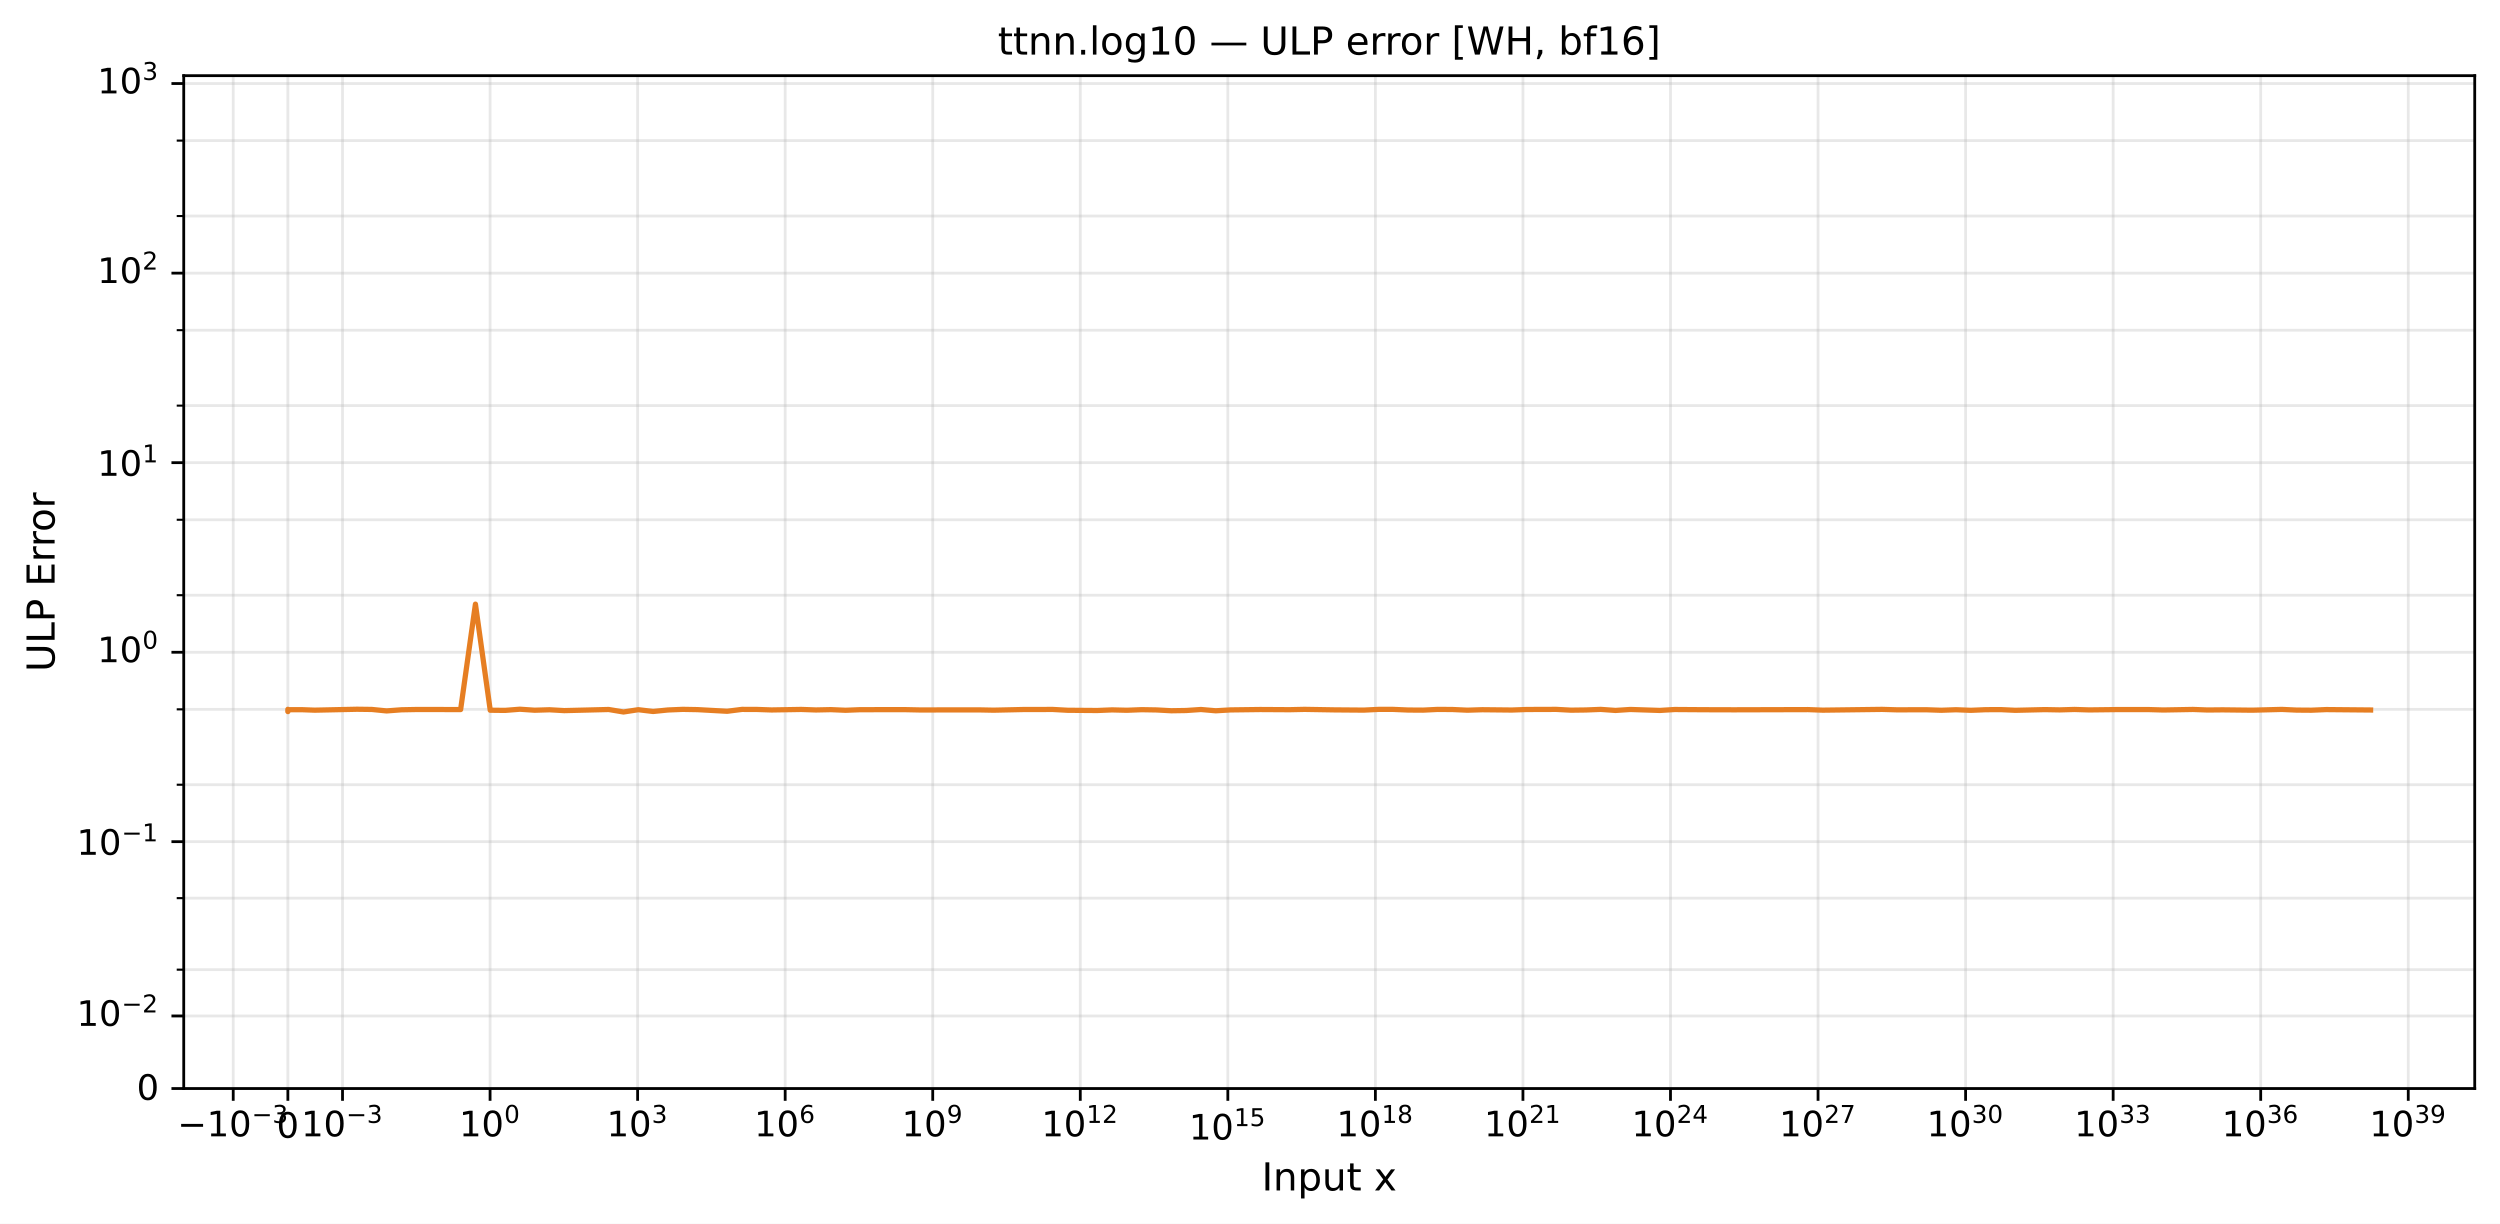
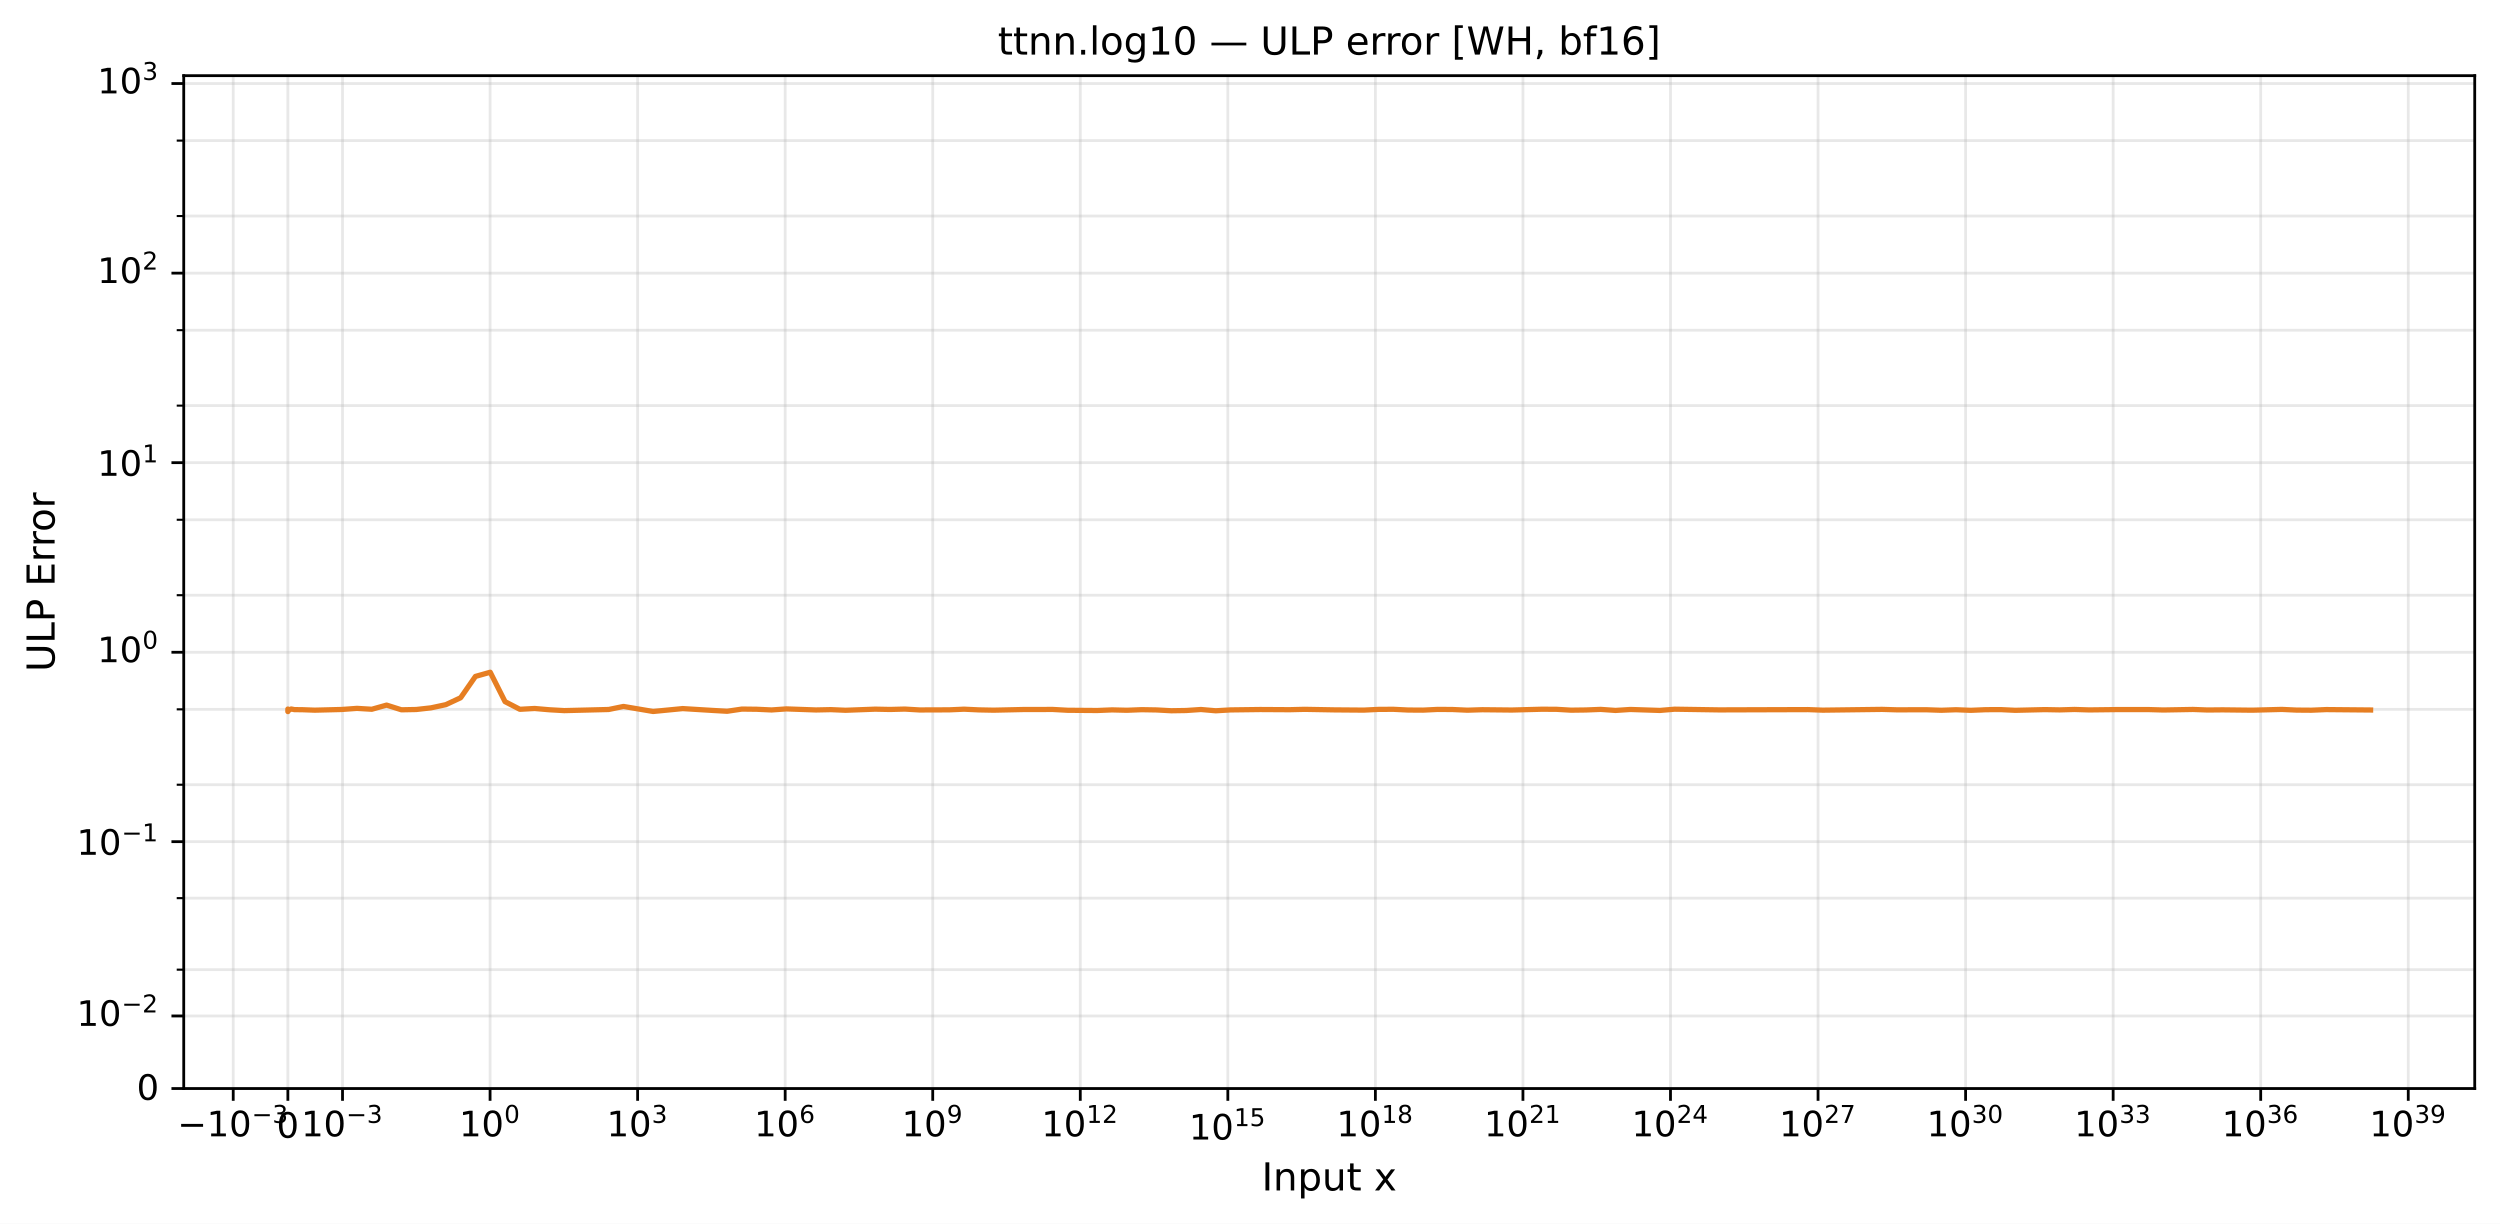
<svg xmlns="http://www.w3.org/2000/svg" xmlns:xlink="http://www.w3.org/1999/xlink" width="712.254pt" height="348.65pt" viewBox="0 0 712.254 348.65" version="1.1">
  <defs>
    <style type="text/css">*{stroke-linejoin: round; stroke-linecap: butt}</style>
  </defs>
  <g id="figure_1">
    <g id="patch_1">
      <path d="M 0 348.65  L 712.254 348.65  L 712.254 0  L 0 0  z " style="fill: #ffffff" />
    </g>
    <g id="axes_1">
      <g id="patch_2">
        <path d="M 52.346 310.126  L 705.054 310.126  L 705.054 21.558  L 52.346 21.558  z " style="fill: #ffffff" />
      </g>
      <g id="matplotlib.axis_1">
        <g id="xtick_1">
          <g id="line2d_1">
-             <path d="M 66.445 310.126  L 66.445 21.558  " clip-path="url(#pf3d134132a)" style="fill: none; stroke: #b0b0b0; stroke-opacity: 0.3; stroke-width: 0.8; stroke-linecap: square" />
+             <path d="M 66.445 310.126  L 66.445 21.558  " clip-path="url(#pf6c711201d)" style="fill: none; stroke: #b0b0b0; stroke-opacity: 0.3; stroke-width: 0.8; stroke-linecap: square" />
          </g>
          <g id="line2d_2">
            <defs>
-               <path id="m607464925c" d="M 0 0  L 0 3.5  " style="stroke: #000000; stroke-width: 0.8" />
+               <path id="m7111e97a37" d="M 0 0  L 0 3.5  " style="stroke: #000000; stroke-width: 0.8" />
            </defs>
            <g>
-               <use xlink:href="#m607464925c" x="66.445" y="310.126" style="stroke: #000000; stroke-width: 0.8" />
+               <use xlink:href="#m7111e97a37" x="66.445" y="310.126" style="stroke: #000000; stroke-width: 0.8" />
            </g>
          </g>
          <g id="text_1">
            <g transform="translate(50.54484 324.7247)">
              <text>
                <tspan x="0" y="-0.977" style="font-size: 10px; font-family: 'DejaVu Sans'">−</tspan>
                <tspan x="8.379" y="-0.977" style="font-size: 10px; font-family: 'DejaVu Sans'">1</tspan>
                <tspan x="14.741" y="-0.977" style="font-size: 10px; font-family: 'DejaVu Sans'">0</tspan>
                <tspan x="21.199" y="-4.805" style="font-size: 7px; font-family: 'DejaVu Sans'">−</tspan>
                <tspan x="27.064" y="-4.805" style="font-size: 7px; font-family: 'DejaVu Sans'">3</tspan>
              </text>
            </g>
          </g>
        </g>
        <g id="xtick_2">
          <g id="line2d_3">
-             <path d="M 82.014 310.126  L 82.014 21.558  " clip-path="url(#pf3d134132a)" style="fill: none; stroke: #b0b0b0; stroke-opacity: 0.3; stroke-width: 0.8; stroke-linecap: square" />
+             <path d="M 82.014 310.126  L 82.014 21.558  " clip-path="url(#pf6c711201d)" style="fill: none; stroke: #b0b0b0; stroke-opacity: 0.3; stroke-width: 0.8; stroke-linecap: square" />
          </g>
          <g id="line2d_4">
            <g>
-               <use xlink:href="#m607464925c" x="82.014" y="310.126" style="stroke: #000000; stroke-width: 0.8" />
+               <use xlink:href="#m7111e97a37" x="82.014" y="310.126" style="stroke: #000000; stroke-width: 0.8" />
            </g>
          </g>
          <g id="text_2">
            <g transform="translate(78.81448 324.7247)">
              <text>
                <tspan x="0" y="-0.578" style="font-size: 10px; font-family: 'DejaVu Sans'">0</tspan>
              </text>
            </g>
          </g>
        </g>
        <g id="xtick_3">
          <g id="line2d_5">
-             <path d="M 97.584 310.126  L 97.584 21.558  " clip-path="url(#pf3d134132a)" style="fill: none; stroke: #b0b0b0; stroke-opacity: 0.3; stroke-width: 0.8; stroke-linecap: square" />
+             <path d="M 97.584 310.126  L 97.584 21.558  " clip-path="url(#pf6c711201d)" style="fill: none; stroke: #b0b0b0; stroke-opacity: 0.3; stroke-width: 0.8; stroke-linecap: square" />
          </g>
          <g id="line2d_6">
            <g>
-               <use xlink:href="#m607464925c" x="97.584" y="310.126" style="stroke: #000000; stroke-width: 0.8" />
+               <use xlink:href="#m7111e97a37" x="97.584" y="310.126" style="stroke: #000000; stroke-width: 0.8" />
            </g>
          </g>
          <g id="text_3">
            <g transform="translate(85.83412 324.7247)">
              <text>
                <tspan x="0" y="-0.977" style="font-size: 10px; font-family: 'DejaVu Sans'">1</tspan>
                <tspan x="6.362" y="-0.977" style="font-size: 10px; font-family: 'DejaVu Sans'">0</tspan>
                <tspan x="12.82" y="-4.805" style="font-size: 7px; font-family: 'DejaVu Sans'">−</tspan>
                <tspan x="18.686" y="-4.805" style="font-size: 7px; font-family: 'DejaVu Sans'">3</tspan>
              </text>
            </g>
          </g>
        </g>
        <g id="xtick_4">
          <g id="line2d_7">
-             <path d="M 139.622 310.126  L 139.622 21.558  " clip-path="url(#pf3d134132a)" style="fill: none; stroke: #b0b0b0; stroke-opacity: 0.3; stroke-width: 0.8; stroke-linecap: square" />
+             <path d="M 139.622 310.126  L 139.622 21.558  " clip-path="url(#pf6c711201d)" style="fill: none; stroke: #b0b0b0; stroke-opacity: 0.3; stroke-width: 0.8; stroke-linecap: square" />
          </g>
          <g id="line2d_8">
            <g>
-               <use xlink:href="#m607464925c" x="139.622" y="310.126" style="stroke: #000000; stroke-width: 0.8" />
+               <use xlink:href="#m7111e97a37" x="139.622" y="310.126" style="stroke: #000000; stroke-width: 0.8" />
            </g>
          </g>
          <g id="text_4">
            <g transform="translate(130.8221 324.7247)">
              <text>
                <tspan x="0" y="-0.977" style="font-size: 10px; font-family: 'DejaVu Sans'">1</tspan>
                <tspan x="6.362" y="-0.977" style="font-size: 10px; font-family: 'DejaVu Sans'">0</tspan>
                <tspan x="12.82" y="-4.805" style="font-size: 7px; font-family: 'DejaVu Sans'">0</tspan>
              </text>
            </g>
          </g>
        </g>
        <g id="xtick_5">
          <g id="line2d_9">
-             <path d="M 181.66 310.126  L 181.66 21.558  " clip-path="url(#pf3d134132a)" style="fill: none; stroke: #b0b0b0; stroke-opacity: 0.3; stroke-width: 0.8; stroke-linecap: square" />
+             <path d="M 181.66 310.126  L 181.66 21.558  " clip-path="url(#pf6c711201d)" style="fill: none; stroke: #b0b0b0; stroke-opacity: 0.3; stroke-width: 0.8; stroke-linecap: square" />
          </g>
          <g id="line2d_10">
            <g>
-               <use xlink:href="#m607464925c" x="181.66" y="310.126" style="stroke: #000000; stroke-width: 0.8" />
+               <use xlink:href="#m7111e97a37" x="181.66" y="310.126" style="stroke: #000000; stroke-width: 0.8" />
            </g>
          </g>
          <g id="text_5">
            <g transform="translate(172.8602 324.7247)">
              <text>
                <tspan x="0" y="-0.977" style="font-size: 10px; font-family: 'DejaVu Sans'">1</tspan>
                <tspan x="6.362" y="-0.977" style="font-size: 10px; font-family: 'DejaVu Sans'">0</tspan>
                <tspan x="12.82" y="-4.805" style="font-size: 7px; font-family: 'DejaVu Sans'">3</tspan>
              </text>
            </g>
          </g>
        </g>
        <g id="xtick_6">
          <g id="line2d_11">
-             <path d="M 223.698 310.126  L 223.698 21.558  " clip-path="url(#pf3d134132a)" style="fill: none; stroke: #b0b0b0; stroke-opacity: 0.3; stroke-width: 0.8; stroke-linecap: square" />
+             <path d="M 223.698 310.126  L 223.698 21.558  " clip-path="url(#pf6c711201d)" style="fill: none; stroke: #b0b0b0; stroke-opacity: 0.3; stroke-width: 0.8; stroke-linecap: square" />
          </g>
          <g id="line2d_12">
            <g>
-               <use xlink:href="#m607464925c" x="223.698" y="310.126" style="stroke: #000000; stroke-width: 0.8" />
+               <use xlink:href="#m7111e97a37" x="223.698" y="310.126" style="stroke: #000000; stroke-width: 0.8" />
            </g>
          </g>
          <g id="text_6">
            <g transform="translate(214.8982 324.7247)">
              <text>
                <tspan x="0" y="-0.977" style="font-size: 10px; font-family: 'DejaVu Sans'">1</tspan>
                <tspan x="6.362" y="-0.977" style="font-size: 10px; font-family: 'DejaVu Sans'">0</tspan>
                <tspan x="12.82" y="-4.805" style="font-size: 7px; font-family: 'DejaVu Sans'">6</tspan>
              </text>
            </g>
          </g>
        </g>
        <g id="xtick_7">
          <g id="line2d_13">
-             <path d="M 265.736 310.126  L 265.736 21.558  " clip-path="url(#pf3d134132a)" style="fill: none; stroke: #b0b0b0; stroke-opacity: 0.3; stroke-width: 0.8; stroke-linecap: square" />
+             <path d="M 265.736 310.126  L 265.736 21.558  " clip-path="url(#pf6c711201d)" style="fill: none; stroke: #b0b0b0; stroke-opacity: 0.3; stroke-width: 0.8; stroke-linecap: square" />
          </g>
          <g id="line2d_14">
            <g>
-               <use xlink:href="#m607464925c" x="265.736" y="310.126" style="stroke: #000000; stroke-width: 0.8" />
+               <use xlink:href="#m7111e97a37" x="265.736" y="310.126" style="stroke: #000000; stroke-width: 0.8" />
            </g>
          </g>
          <g id="text_7">
            <g transform="translate(256.9362 324.7247)">
              <text>
                <tspan x="0" y="-0.977" style="font-size: 10px; font-family: 'DejaVu Sans'">1</tspan>
                <tspan x="6.362" y="-0.977" style="font-size: 10px; font-family: 'DejaVu Sans'">0</tspan>
                <tspan x="12.82" y="-4.805" style="font-size: 7px; font-family: 'DejaVu Sans'">9</tspan>
              </text>
            </g>
          </g>
        </g>
        <g id="xtick_8">
          <g id="line2d_15">
-             <path d="M 307.774 310.126  L 307.774 21.558  " clip-path="url(#pf3d134132a)" style="fill: none; stroke: #b0b0b0; stroke-opacity: 0.3; stroke-width: 0.8; stroke-linecap: square" />
+             <path d="M 307.774 310.126  L 307.774 21.558  " clip-path="url(#pf6c711201d)" style="fill: none; stroke: #b0b0b0; stroke-opacity: 0.3; stroke-width: 0.8; stroke-linecap: square" />
          </g>
          <g id="line2d_16">
            <g>
-               <use xlink:href="#m607464925c" x="307.774" y="310.126" style="stroke: #000000; stroke-width: 0.8" />
+               <use xlink:href="#m7111e97a37" x="307.774" y="310.126" style="stroke: #000000; stroke-width: 0.8" />
            </g>
          </g>
          <g id="text_8">
            <g transform="translate(296.7242 324.7247)">
              <text>
                <tspan x="0" y="-0.977" style="font-size: 10px; font-family: 'DejaVu Sans'">1</tspan>
                <tspan x="6.362" y="-0.977" style="font-size: 10px; font-family: 'DejaVu Sans'">0</tspan>
                <tspan x="12.82" y="-4.805" style="font-size: 7px; font-family: 'DejaVu Sans'">1</tspan>
                <tspan x="17.274" y="-4.805" style="font-size: 7px; font-family: 'DejaVu Sans'">2</tspan>
              </text>
            </g>
          </g>
        </g>
        <g id="xtick_9">
          <g id="line2d_17">
-             <path d="M 349.812 310.126  L 349.812 21.558  " clip-path="url(#pf3d134132a)" style="fill: none; stroke: #b0b0b0; stroke-opacity: 0.3; stroke-width: 0.8; stroke-linecap: square" />
+             <path d="M 349.812 310.126  L 349.812 21.558  " clip-path="url(#pf6c711201d)" style="fill: none; stroke: #b0b0b0; stroke-opacity: 0.3; stroke-width: 0.8; stroke-linecap: square" />
          </g>
          <g id="line2d_18">
            <g>
-               <use xlink:href="#m607464925c" x="349.812" y="310.126" style="stroke: #000000; stroke-width: 0.8" />
+               <use xlink:href="#m7111e97a37" x="349.812" y="310.126" style="stroke: #000000; stroke-width: 0.8" />
            </g>
          </g>
          <g id="text_9">
            <g transform="translate(338.7622 324.7247)">
              <text>
                <tspan x="0" y="-0.064" style="font-size: 10px; font-family: 'DejaVu Sans'">1</tspan>
                <tspan x="6.362" y="-0.064" style="font-size: 10px; font-family: 'DejaVu Sans'">0</tspan>
                <tspan x="12.82" y="-3.892" style="font-size: 7px; font-family: 'DejaVu Sans'">1</tspan>
                <tspan x="17.274" y="-3.892" style="font-size: 7px; font-family: 'DejaVu Sans'">5</tspan>
              </text>
            </g>
          </g>
        </g>
        <g id="xtick_10">
          <g id="line2d_19">
-             <path d="M 391.85 310.126  L 391.85 21.558  " clip-path="url(#pf3d134132a)" style="fill: none; stroke: #b0b0b0; stroke-opacity: 0.3; stroke-width: 0.8; stroke-linecap: square" />
+             <path d="M 391.85 310.126  L 391.85 21.558  " clip-path="url(#pf6c711201d)" style="fill: none; stroke: #b0b0b0; stroke-opacity: 0.3; stroke-width: 0.8; stroke-linecap: square" />
          </g>
          <g id="line2d_20">
            <g>
-               <use xlink:href="#m607464925c" x="391.85" y="310.126" style="stroke: #000000; stroke-width: 0.8" />
+               <use xlink:href="#m7111e97a37" x="391.85" y="310.126" style="stroke: #000000; stroke-width: 0.8" />
            </g>
          </g>
          <g id="text_10">
            <g transform="translate(380.8003 324.7247)">
              <text>
                <tspan x="0" y="-0.977" style="font-size: 10px; font-family: 'DejaVu Sans'">1</tspan>
                <tspan x="6.362" y="-0.977" style="font-size: 10px; font-family: 'DejaVu Sans'">0</tspan>
                <tspan x="12.82" y="-4.805" style="font-size: 7px; font-family: 'DejaVu Sans'">1</tspan>
                <tspan x="17.274" y="-4.805" style="font-size: 7px; font-family: 'DejaVu Sans'">8</tspan>
              </text>
            </g>
          </g>
        </g>
        <g id="xtick_11">
          <g id="line2d_21">
-             <path d="M 433.888 310.126  L 433.888 21.558  " clip-path="url(#pf3d134132a)" style="fill: none; stroke: #b0b0b0; stroke-opacity: 0.3; stroke-width: 0.8; stroke-linecap: square" />
+             <path d="M 433.888 310.126  L 433.888 21.558  " clip-path="url(#pf6c711201d)" style="fill: none; stroke: #b0b0b0; stroke-opacity: 0.3; stroke-width: 0.8; stroke-linecap: square" />
          </g>
          <g id="line2d_22">
            <g>
-               <use xlink:href="#m607464925c" x="433.888" y="310.126" style="stroke: #000000; stroke-width: 0.8" />
+               <use xlink:href="#m7111e97a37" x="433.888" y="310.126" style="stroke: #000000; stroke-width: 0.8" />
            </g>
          </g>
          <g id="text_11">
            <g transform="translate(422.8383 324.7247)">
              <text>
                <tspan x="0" y="-0.977" style="font-size: 10px; font-family: 'DejaVu Sans'">1</tspan>
                <tspan x="6.362" y="-0.977" style="font-size: 10px; font-family: 'DejaVu Sans'">0</tspan>
                <tspan x="12.82" y="-4.805" style="font-size: 7px; font-family: 'DejaVu Sans'">2</tspan>
                <tspan x="17.274" y="-4.805" style="font-size: 7px; font-family: 'DejaVu Sans'">1</tspan>
              </text>
            </g>
          </g>
        </g>
        <g id="xtick_12">
          <g id="line2d_23">
-             <path d="M 475.926 310.126  L 475.926 21.558  " clip-path="url(#pf3d134132a)" style="fill: none; stroke: #b0b0b0; stroke-opacity: 0.3; stroke-width: 0.8; stroke-linecap: square" />
+             <path d="M 475.926 310.126  L 475.926 21.558  " clip-path="url(#pf6c711201d)" style="fill: none; stroke: #b0b0b0; stroke-opacity: 0.3; stroke-width: 0.8; stroke-linecap: square" />
          </g>
          <g id="line2d_24">
            <g>
-               <use xlink:href="#m607464925c" x="475.926" y="310.126" style="stroke: #000000; stroke-width: 0.8" />
+               <use xlink:href="#m7111e97a37" x="475.926" y="310.126" style="stroke: #000000; stroke-width: 0.8" />
            </g>
          </g>
          <g id="text_12">
            <g transform="translate(464.8763 324.7247)">
              <text>
                <tspan x="0" y="-0.977" style="font-size: 10px; font-family: 'DejaVu Sans'">1</tspan>
                <tspan x="6.362" y="-0.977" style="font-size: 10px; font-family: 'DejaVu Sans'">0</tspan>
                <tspan x="12.82" y="-4.805" style="font-size: 7px; font-family: 'DejaVu Sans'">2</tspan>
                <tspan x="17.274" y="-4.805" style="font-size: 7px; font-family: 'DejaVu Sans'">4</tspan>
              </text>
            </g>
          </g>
        </g>
        <g id="xtick_13">
          <g id="line2d_25">
-             <path d="M 517.964 310.126  L 517.964 21.558  " clip-path="url(#pf3d134132a)" style="fill: none; stroke: #b0b0b0; stroke-opacity: 0.3; stroke-width: 0.8; stroke-linecap: square" />
+             <path d="M 517.964 310.126  L 517.964 21.558  " clip-path="url(#pf6c711201d)" style="fill: none; stroke: #b0b0b0; stroke-opacity: 0.3; stroke-width: 0.8; stroke-linecap: square" />
          </g>
          <g id="line2d_26">
            <g>
-               <use xlink:href="#m607464925c" x="517.964" y="310.126" style="stroke: #000000; stroke-width: 0.8" />
+               <use xlink:href="#m7111e97a37" x="517.964" y="310.126" style="stroke: #000000; stroke-width: 0.8" />
            </g>
          </g>
          <g id="text_13">
            <g transform="translate(506.9143 324.7247)">
              <text>
                <tspan x="0" y="-0.977" style="font-size: 10px; font-family: 'DejaVu Sans'">1</tspan>
                <tspan x="6.362" y="-0.977" style="font-size: 10px; font-family: 'DejaVu Sans'">0</tspan>
                <tspan x="12.82" y="-4.805" style="font-size: 7px; font-family: 'DejaVu Sans'">2</tspan>
                <tspan x="17.274" y="-4.805" style="font-size: 7px; font-family: 'DejaVu Sans'">7</tspan>
              </text>
            </g>
          </g>
        </g>
        <g id="xtick_14">
          <g id="line2d_27">
-             <path d="M 560.002 310.126  L 560.002 21.558  " clip-path="url(#pf3d134132a)" style="fill: none; stroke: #b0b0b0; stroke-opacity: 0.3; stroke-width: 0.8; stroke-linecap: square" />
+             <path d="M 560.002 310.126  L 560.002 21.558  " clip-path="url(#pf6c711201d)" style="fill: none; stroke: #b0b0b0; stroke-opacity: 0.3; stroke-width: 0.8; stroke-linecap: square" />
          </g>
          <g id="line2d_28">
            <g>
-               <use xlink:href="#m607464925c" x="560.002" y="310.126" style="stroke: #000000; stroke-width: 0.8" />
+               <use xlink:href="#m7111e97a37" x="560.002" y="310.126" style="stroke: #000000; stroke-width: 0.8" />
            </g>
          </g>
          <g id="text_14">
            <g transform="translate(548.9523 324.7247)">
              <text>
                <tspan x="0" y="-0.977" style="font-size: 10px; font-family: 'DejaVu Sans'">1</tspan>
                <tspan x="6.362" y="-0.977" style="font-size: 10px; font-family: 'DejaVu Sans'">0</tspan>
                <tspan x="12.82" y="-4.805" style="font-size: 7px; font-family: 'DejaVu Sans'">3</tspan>
                <tspan x="17.274" y="-4.805" style="font-size: 7px; font-family: 'DejaVu Sans'">0</tspan>
              </text>
            </g>
          </g>
        </g>
        <g id="xtick_15">
          <g id="line2d_29">
-             <path d="M 602.04 310.126  L 602.04 21.558  " clip-path="url(#pf3d134132a)" style="fill: none; stroke: #b0b0b0; stroke-opacity: 0.3; stroke-width: 0.8; stroke-linecap: square" />
+             <path d="M 602.04 310.126  L 602.04 21.558  " clip-path="url(#pf6c711201d)" style="fill: none; stroke: #b0b0b0; stroke-opacity: 0.3; stroke-width: 0.8; stroke-linecap: square" />
          </g>
          <g id="line2d_30">
            <g>
-               <use xlink:href="#m607464925c" x="602.04" y="310.126" style="stroke: #000000; stroke-width: 0.8" />
+               <use xlink:href="#m7111e97a37" x="602.04" y="310.126" style="stroke: #000000; stroke-width: 0.8" />
            </g>
          </g>
          <g id="text_15">
            <g transform="translate(590.9904 324.7247)">
              <text>
                <tspan x="0" y="-0.977" style="font-size: 10px; font-family: 'DejaVu Sans'">1</tspan>
                <tspan x="6.362" y="-0.977" style="font-size: 10px; font-family: 'DejaVu Sans'">0</tspan>
                <tspan x="12.82" y="-4.805" style="font-size: 7px; font-family: 'DejaVu Sans'">3</tspan>
                <tspan x="17.274" y="-4.805" style="font-size: 7px; font-family: 'DejaVu Sans'">3</tspan>
              </text>
            </g>
          </g>
        </g>
        <g id="xtick_16">
          <g id="line2d_31">
-             <path d="M 644.078 310.126  L 644.078 21.558  " clip-path="url(#pf3d134132a)" style="fill: none; stroke: #b0b0b0; stroke-opacity: 0.3; stroke-width: 0.8; stroke-linecap: square" />
+             <path d="M 644.078 310.126  L 644.078 21.558  " clip-path="url(#pf6c711201d)" style="fill: none; stroke: #b0b0b0; stroke-opacity: 0.3; stroke-width: 0.8; stroke-linecap: square" />
          </g>
          <g id="line2d_32">
            <g>
-               <use xlink:href="#m607464925c" x="644.078" y="310.126" style="stroke: #000000; stroke-width: 0.8" />
+               <use xlink:href="#m7111e97a37" x="644.078" y="310.126" style="stroke: #000000; stroke-width: 0.8" />
            </g>
          </g>
          <g id="text_16">
            <g transform="translate(633.0284 324.7247)">
              <text>
                <tspan x="0" y="-0.977" style="font-size: 10px; font-family: 'DejaVu Sans'">1</tspan>
                <tspan x="6.362" y="-0.977" style="font-size: 10px; font-family: 'DejaVu Sans'">0</tspan>
                <tspan x="12.82" y="-4.805" style="font-size: 7px; font-family: 'DejaVu Sans'">3</tspan>
                <tspan x="17.274" y="-4.805" style="font-size: 7px; font-family: 'DejaVu Sans'">6</tspan>
              </text>
            </g>
          </g>
        </g>
        <g id="xtick_17">
          <g id="line2d_33">
-             <path d="M 686.116 310.126  L 686.116 21.558  " clip-path="url(#pf3d134132a)" style="fill: none; stroke: #b0b0b0; stroke-opacity: 0.3; stroke-width: 0.8; stroke-linecap: square" />
+             <path d="M 686.116 310.126  L 686.116 21.558  " clip-path="url(#pf6c711201d)" style="fill: none; stroke: #b0b0b0; stroke-opacity: 0.3; stroke-width: 0.8; stroke-linecap: square" />
          </g>
          <g id="line2d_34">
            <g>
-               <use xlink:href="#m607464925c" x="686.116" y="310.126" style="stroke: #000000; stroke-width: 0.8" />
+               <use xlink:href="#m7111e97a37" x="686.116" y="310.126" style="stroke: #000000; stroke-width: 0.8" />
            </g>
          </g>
          <g id="text_17">
            <g transform="translate(675.0664 324.7247)">
              <text>
                <tspan x="0" y="-0.977" style="font-size: 10px; font-family: 'DejaVu Sans'">1</tspan>
                <tspan x="6.362" y="-0.977" style="font-size: 10px; font-family: 'DejaVu Sans'">0</tspan>
                <tspan x="12.82" y="-4.805" style="font-size: 7px; font-family: 'DejaVu Sans'">3</tspan>
                <tspan x="17.274" y="-4.805" style="font-size: 7px; font-family: 'DejaVu Sans'">9</tspan>
              </text>
            </g>
          </g>
        </g>
        <g id="text_18">
          <text style="font-size: 11px; font-family: 'DejaVu Sans', 'Bitstream Vera Sans', 'Computer Modern Sans Serif', 'Lucida Grande', 'Verdana', 'Geneva', 'Lucid', 'Arial', 'Helvetica', 'Avant Garde', sans-serif; text-anchor: middle" x="378.7" y="339.163" transform="rotate(-0 378.6999 339.1627)">Input x</text>
        </g>
      </g>
      <g id="matplotlib.axis_2">
        <g id="ytick_1">
          <g id="line2d_35">
-             <path d="M 52.346 310.126  L 705.054 310.126  " clip-path="url(#pf3d134132a)" style="fill: none; stroke: #b0b0b0; stroke-opacity: 0.3; stroke-width: 0.8; stroke-linecap: square" />
+             <path d="M 52.346 310.126  L 705.054 310.126  " clip-path="url(#pf6c711201d)" style="fill: none; stroke: #b0b0b0; stroke-opacity: 0.3; stroke-width: 0.8; stroke-linecap: square" />
          </g>
          <g id="line2d_36">
            <defs>
-               <path id="m066bfeb1fb" d="M 0 0  L -3.5 0  " style="stroke: #000000; stroke-width: 0.8" />
+               <path id="m3d5cc01737" d="M 0 0  L -3.5 0  " style="stroke: #000000; stroke-width: 0.8" />
            </defs>
            <g>
-               <use xlink:href="#m066bfeb1fb" x="52.346" y="310.126" style="stroke: #000000; stroke-width: 0.8" />
+               <use xlink:href="#m3d5cc01737" x="52.346" y="310.126" style="stroke: #000000; stroke-width: 0.8" />
            </g>
          </g>
          <g id="text_19">
            <g transform="translate(38.94594 313.9255)">
              <text>
                <tspan x="0" y="-0.578" style="font-size: 10px; font-family: 'DejaVu Sans'">0</tspan>
              </text>
            </g>
          </g>
        </g>
        <g id="ytick_2">
          <g id="line2d_37">
-             <path d="M 52.346 289.451  L 705.054 289.451  " clip-path="url(#pf3d134132a)" style="fill: none; stroke: #b0b0b0; stroke-opacity: 0.3; stroke-width: 0.8; stroke-linecap: square" />
+             <path d="M 52.346 289.451  L 705.054 289.451  " clip-path="url(#pf6c711201d)" style="fill: none; stroke: #b0b0b0; stroke-opacity: 0.3; stroke-width: 0.8; stroke-linecap: square" />
          </g>
          <g id="line2d_38">
            <g>
-               <use xlink:href="#m066bfeb1fb" x="52.346" y="289.451" style="stroke: #000000; stroke-width: 0.8" />
+               <use xlink:href="#m3d5cc01737" x="52.346" y="289.451" style="stroke: #000000; stroke-width: 0.8" />
            </g>
          </g>
          <g id="text_20">
            <g transform="translate(21.84594 293.2501)">
              <text>
                <tspan x="0" y="-0.977" style="font-size: 10px; font-family: 'DejaVu Sans'">1</tspan>
                <tspan x="6.362" y="-0.977" style="font-size: 10px; font-family: 'DejaVu Sans'">0</tspan>
                <tspan x="12.82" y="-4.805" style="font-size: 7px; font-family: 'DejaVu Sans'">−</tspan>
                <tspan x="18.686" y="-4.805" style="font-size: 7px; font-family: 'DejaVu Sans'">2</tspan>
              </text>
            </g>
          </g>
        </g>
        <g id="ytick_3">
          <g id="line2d_39">
-             <path d="M 52.346 239.793  L 705.054 239.793  " clip-path="url(#pf3d134132a)" style="fill: none; stroke: #b0b0b0; stroke-opacity: 0.3; stroke-width: 0.8; stroke-linecap: square" />
+             <path d="M 52.346 239.793  L 705.054 239.793  " clip-path="url(#pf6c711201d)" style="fill: none; stroke: #b0b0b0; stroke-opacity: 0.3; stroke-width: 0.8; stroke-linecap: square" />
          </g>
          <g id="line2d_40">
            <g>
-               <use xlink:href="#m066bfeb1fb" x="52.346" y="239.793" style="stroke: #000000; stroke-width: 0.8" />
+               <use xlink:href="#m3d5cc01737" x="52.346" y="239.793" style="stroke: #000000; stroke-width: 0.8" />
            </g>
          </g>
          <g id="text_21">
            <g transform="translate(21.84594 243.5927)">
              <text>
                <tspan x="0" y="-0.064" style="font-size: 10px; font-family: 'DejaVu Sans'">1</tspan>
                <tspan x="6.362" y="-0.064" style="font-size: 10px; font-family: 'DejaVu Sans'">0</tspan>
                <tspan x="12.82" y="-3.892" style="font-size: 7px; font-family: 'DejaVu Sans'">−</tspan>
                <tspan x="18.686" y="-3.892" style="font-size: 7px; font-family: 'DejaVu Sans'">1</tspan>
              </text>
            </g>
          </g>
        </g>
        <g id="ytick_4">
          <g id="line2d_41">
-             <path d="M 52.346 185.837  L 705.054 185.837  " clip-path="url(#pf3d134132a)" style="fill: none; stroke: #b0b0b0; stroke-opacity: 0.3; stroke-width: 0.8; stroke-linecap: square" />
+             <path d="M 52.346 185.837  L 705.054 185.837  " clip-path="url(#pf6c711201d)" style="fill: none; stroke: #b0b0b0; stroke-opacity: 0.3; stroke-width: 0.8; stroke-linecap: square" />
          </g>
          <g id="line2d_42">
            <g>
-               <use xlink:href="#m066bfeb1fb" x="52.346" y="185.837" style="stroke: #000000; stroke-width: 0.8" />
+               <use xlink:href="#m3d5cc01737" x="52.346" y="185.837" style="stroke: #000000; stroke-width: 0.8" />
            </g>
          </g>
          <g id="text_22">
            <g transform="translate(27.74594 189.6361)">
              <text>
                <tspan x="0" y="-0.977" style="font-size: 10px; font-family: 'DejaVu Sans'">1</tspan>
                <tspan x="6.362" y="-0.977" style="font-size: 10px; font-family: 'DejaVu Sans'">0</tspan>
                <tspan x="12.82" y="-4.805" style="font-size: 7px; font-family: 'DejaVu Sans'">0</tspan>
              </text>
            </g>
          </g>
        </g>
        <g id="ytick_5">
          <g id="line2d_43">
-             <path d="M 52.346 131.823  L 705.054 131.823  " clip-path="url(#pf3d134132a)" style="fill: none; stroke: #b0b0b0; stroke-opacity: 0.3; stroke-width: 0.8; stroke-linecap: square" />
+             <path d="M 52.346 131.823  L 705.054 131.823  " clip-path="url(#pf6c711201d)" style="fill: none; stroke: #b0b0b0; stroke-opacity: 0.3; stroke-width: 0.8; stroke-linecap: square" />
          </g>
          <g id="line2d_44">
            <g>
-               <use xlink:href="#m066bfeb1fb" x="52.346" y="131.823" style="stroke: #000000; stroke-width: 0.8" />
+               <use xlink:href="#m3d5cc01737" x="52.346" y="131.823" style="stroke: #000000; stroke-width: 0.8" />
            </g>
          </g>
          <g id="text_23">
            <g transform="translate(27.74594 135.6222)">
              <text>
                <tspan x="0" y="-0.064" style="font-size: 10px; font-family: 'DejaVu Sans'">1</tspan>
                <tspan x="6.362" y="-0.064" style="font-size: 10px; font-family: 'DejaVu Sans'">0</tspan>
                <tspan x="12.82" y="-3.892" style="font-size: 7px; font-family: 'DejaVu Sans'">1</tspan>
              </text>
            </g>
          </g>
        </g>
        <g id="ytick_6">
          <g id="line2d_45">
-             <path d="M 52.346 77.809  L 705.054 77.809  " clip-path="url(#pf3d134132a)" style="fill: none; stroke: #b0b0b0; stroke-opacity: 0.3; stroke-width: 0.8; stroke-linecap: square" />
+             <path d="M 52.346 77.809  L 705.054 77.809  " clip-path="url(#pf6c711201d)" style="fill: none; stroke: #b0b0b0; stroke-opacity: 0.3; stroke-width: 0.8; stroke-linecap: square" />
          </g>
          <g id="line2d_46">
            <g>
-               <use xlink:href="#m066bfeb1fb" x="52.346" y="77.809" style="stroke: #000000; stroke-width: 0.8" />
+               <use xlink:href="#m3d5cc01737" x="52.346" y="77.809" style="stroke: #000000; stroke-width: 0.8" />
            </g>
          </g>
          <g id="text_24">
            <g transform="translate(27.74594 81.60775)">
              <text>
                <tspan x="0" y="-0.977" style="font-size: 10px; font-family: 'DejaVu Sans'">1</tspan>
                <tspan x="6.362" y="-0.977" style="font-size: 10px; font-family: 'DejaVu Sans'">0</tspan>
                <tspan x="12.82" y="-4.805" style="font-size: 7px; font-family: 'DejaVu Sans'">2</tspan>
              </text>
            </g>
          </g>
        </g>
        <g id="ytick_7">
          <g id="line2d_47">
-             <path d="M 52.346 23.794  L 705.054 23.794  " clip-path="url(#pf3d134132a)" style="fill: none; stroke: #b0b0b0; stroke-opacity: 0.3; stroke-width: 0.8; stroke-linecap: square" />
+             <path d="M 52.346 23.794  L 705.054 23.794  " clip-path="url(#pf6c711201d)" style="fill: none; stroke: #b0b0b0; stroke-opacity: 0.3; stroke-width: 0.8; stroke-linecap: square" />
          </g>
          <g id="line2d_48">
            <g>
-               <use xlink:href="#m066bfeb1fb" x="52.346" y="23.794" style="stroke: #000000; stroke-width: 0.8" />
+               <use xlink:href="#m3d5cc01737" x="52.346" y="23.794" style="stroke: #000000; stroke-width: 0.8" />
            </g>
          </g>
          <g id="text_25">
            <g transform="translate(27.74594 27.5933)">
              <text>
                <tspan x="0" y="-0.977" style="font-size: 10px; font-family: 'DejaVu Sans'">1</tspan>
                <tspan x="6.362" y="-0.977" style="font-size: 10px; font-family: 'DejaVu Sans'">0</tspan>
                <tspan x="12.82" y="-4.805" style="font-size: 7px; font-family: 'DejaVu Sans'">3</tspan>
              </text>
            </g>
          </g>
        </g>
        <g id="ytick_8">
          <g id="line2d_49">
-             <path d="M 52.346 276.261  L 705.054 276.261  " clip-path="url(#pf3d134132a)" style="fill: none; stroke: #b0b0b0; stroke-opacity: 0.3; stroke-width: 0.8; stroke-linecap: square" />
+             <path d="M 52.346 276.261  L 705.054 276.261  " clip-path="url(#pf6c711201d)" style="fill: none; stroke: #b0b0b0; stroke-opacity: 0.3; stroke-width: 0.8; stroke-linecap: square" />
          </g>
          <g id="line2d_50">
            <defs>
-               <path id="m3ac0224de9" d="M 0 0  L -2 0  " style="stroke: #000000; stroke-width: 0.6" />
+               <path id="mb546888e64" d="M 0 0  L -2 0  " style="stroke: #000000; stroke-width: 0.6" />
            </defs>
            <g>
-               <use xlink:href="#m3ac0224de9" x="52.346" y="276.261" style="stroke: #000000; stroke-width: 0.6" />
+               <use xlink:href="#mb546888e64" x="52.346" y="276.261" style="stroke: #000000; stroke-width: 0.6" />
            </g>
          </g>
        </g>
        <g id="ytick_9">
          <g id="line2d_51">
-             <path d="M 52.346 255.881  L 705.054 255.881  " clip-path="url(#pf3d134132a)" style="fill: none; stroke: #b0b0b0; stroke-opacity: 0.3; stroke-width: 0.8; stroke-linecap: square" />
+             <path d="M 52.346 255.881  L 705.054 255.881  " clip-path="url(#pf6c711201d)" style="fill: none; stroke: #b0b0b0; stroke-opacity: 0.3; stroke-width: 0.8; stroke-linecap: square" />
          </g>
          <g id="line2d_52">
            <g>
-               <use xlink:href="#m3ac0224de9" x="52.346" y="255.881" style="stroke: #000000; stroke-width: 0.6" />
+               <use xlink:href="#mb546888e64" x="52.346" y="255.881" style="stroke: #000000; stroke-width: 0.6" />
            </g>
          </g>
        </g>
        <g id="ytick_10">
          <g id="line2d_53">
-             <path d="M 52.346 223.577  L 705.054 223.577  " clip-path="url(#pf3d134132a)" style="fill: none; stroke: #b0b0b0; stroke-opacity: 0.3; stroke-width: 0.8; stroke-linecap: square" />
+             <path d="M 52.346 223.577  L 705.054 223.577  " clip-path="url(#pf6c711201d)" style="fill: none; stroke: #b0b0b0; stroke-opacity: 0.3; stroke-width: 0.8; stroke-linecap: square" />
          </g>
          <g id="line2d_54">
            <g>
-               <use xlink:href="#m3ac0224de9" x="52.346" y="223.577" style="stroke: #000000; stroke-width: 0.6" />
+               <use xlink:href="#mb546888e64" x="52.346" y="223.577" style="stroke: #000000; stroke-width: 0.6" />
            </g>
          </g>
        </g>
        <g id="ytick_11">
          <g id="line2d_55">
-             <path d="M 52.346 202.095  L 705.054 202.095  " clip-path="url(#pf3d134132a)" style="fill: none; stroke: #b0b0b0; stroke-opacity: 0.3; stroke-width: 0.8; stroke-linecap: square" />
+             <path d="M 52.346 202.095  L 705.054 202.095  " clip-path="url(#pf6c711201d)" style="fill: none; stroke: #b0b0b0; stroke-opacity: 0.3; stroke-width: 0.8; stroke-linecap: square" />
          </g>
          <g id="line2d_56">
            <g>
-               <use xlink:href="#m3ac0224de9" x="52.346" y="202.095" style="stroke: #000000; stroke-width: 0.6" />
+               <use xlink:href="#mb546888e64" x="52.346" y="202.095" style="stroke: #000000; stroke-width: 0.6" />
            </g>
          </g>
        </g>
        <g id="ytick_12">
          <g id="line2d_57">
-             <path d="M 52.346 169.577  L 705.054 169.577  " clip-path="url(#pf3d134132a)" style="fill: none; stroke: #b0b0b0; stroke-opacity: 0.3; stroke-width: 0.8; stroke-linecap: square" />
+             <path d="M 52.346 169.577  L 705.054 169.577  " clip-path="url(#pf6c711201d)" style="fill: none; stroke: #b0b0b0; stroke-opacity: 0.3; stroke-width: 0.8; stroke-linecap: square" />
          </g>
          <g id="line2d_58">
            <g>
-               <use xlink:href="#m3ac0224de9" x="52.346" y="169.577" style="stroke: #000000; stroke-width: 0.6" />
+               <use xlink:href="#mb546888e64" x="52.346" y="169.577" style="stroke: #000000; stroke-width: 0.6" />
            </g>
          </g>
        </g>
        <g id="ytick_13">
          <g id="line2d_59">
-             <path d="M 52.346 148.083  L 705.054 148.083  " clip-path="url(#pf3d134132a)" style="fill: none; stroke: #b0b0b0; stroke-opacity: 0.3; stroke-width: 0.8; stroke-linecap: square" />
+             <path d="M 52.346 148.083  L 705.054 148.083  " clip-path="url(#pf6c711201d)" style="fill: none; stroke: #b0b0b0; stroke-opacity: 0.3; stroke-width: 0.8; stroke-linecap: square" />
          </g>
          <g id="line2d_60">
            <g>
-               <use xlink:href="#m3ac0224de9" x="52.346" y="148.083" style="stroke: #000000; stroke-width: 0.6" />
+               <use xlink:href="#mb546888e64" x="52.346" y="148.083" style="stroke: #000000; stroke-width: 0.6" />
            </g>
          </g>
        </g>
        <g id="ytick_14">
          <g id="line2d_61">
-             <path d="M 52.346 115.563  L 705.054 115.563  " clip-path="url(#pf3d134132a)" style="fill: none; stroke: #b0b0b0; stroke-opacity: 0.3; stroke-width: 0.8; stroke-linecap: square" />
+             <path d="M 52.346 115.563  L 705.054 115.563  " clip-path="url(#pf6c711201d)" style="fill: none; stroke: #b0b0b0; stroke-opacity: 0.3; stroke-width: 0.8; stroke-linecap: square" />
          </g>
          <g id="line2d_62">
            <g>
-               <use xlink:href="#m3ac0224de9" x="52.346" y="115.563" style="stroke: #000000; stroke-width: 0.6" />
+               <use xlink:href="#mb546888e64" x="52.346" y="115.563" style="stroke: #000000; stroke-width: 0.6" />
            </g>
          </g>
        </g>
        <g id="ytick_15">
          <g id="line2d_63">
-             <path d="M 52.346 94.068  L 705.054 94.068  " clip-path="url(#pf3d134132a)" style="fill: none; stroke: #b0b0b0; stroke-opacity: 0.3; stroke-width: 0.8; stroke-linecap: square" />
+             <path d="M 52.346 94.068  L 705.054 94.068  " clip-path="url(#pf6c711201d)" style="fill: none; stroke: #b0b0b0; stroke-opacity: 0.3; stroke-width: 0.8; stroke-linecap: square" />
          </g>
          <g id="line2d_64">
            <g>
-               <use xlink:href="#m3ac0224de9" x="52.346" y="94.068" style="stroke: #000000; stroke-width: 0.6" />
+               <use xlink:href="#mb546888e64" x="52.346" y="94.068" style="stroke: #000000; stroke-width: 0.6" />
            </g>
          </g>
        </g>
        <g id="ytick_16">
          <g id="line2d_65">
-             <path d="M 52.346 61.549  L 705.054 61.549  " clip-path="url(#pf3d134132a)" style="fill: none; stroke: #b0b0b0; stroke-opacity: 0.3; stroke-width: 0.8; stroke-linecap: square" />
+             <path d="M 52.346 61.549  L 705.054 61.549  " clip-path="url(#pf6c711201d)" style="fill: none; stroke: #b0b0b0; stroke-opacity: 0.3; stroke-width: 0.8; stroke-linecap: square" />
          </g>
          <g id="line2d_66">
            <g>
-               <use xlink:href="#m3ac0224de9" x="52.346" y="61.549" style="stroke: #000000; stroke-width: 0.6" />
+               <use xlink:href="#mb546888e64" x="52.346" y="61.549" style="stroke: #000000; stroke-width: 0.6" />
            </g>
          </g>
        </g>
        <g id="ytick_17">
          <g id="line2d_67">
-             <path d="M 52.346 40.054  L 705.054 40.054  " clip-path="url(#pf3d134132a)" style="fill: none; stroke: #b0b0b0; stroke-opacity: 0.3; stroke-width: 0.8; stroke-linecap: square" />
+             <path d="M 52.346 40.054  L 705.054 40.054  " clip-path="url(#pf6c711201d)" style="fill: none; stroke: #b0b0b0; stroke-opacity: 0.3; stroke-width: 0.8; stroke-linecap: square" />
          </g>
          <g id="line2d_68">
            <g>
-               <use xlink:href="#m3ac0224de9" x="52.346" y="40.054" style="stroke: #000000; stroke-width: 0.6" />
+               <use xlink:href="#mb546888e64" x="52.346" y="40.054" style="stroke: #000000; stroke-width: 0.6" />
            </g>
          </g>
        </g>
        <g id="text_26">
          <text style="font-size: 11px; font-family: 'DejaVu Sans', 'Bitstream Vera Sans', 'Computer Modern Sans Serif', 'Lucida Grande', 'Verdana', 'Geneva', 'Lucid', 'Arial', 'Helvetica', 'Avant Garde', sans-serif; text-anchor: middle" x="15.558" y="165.842" transform="rotate(-90 15.55828 165.8423)">ULP Error</text>
        </g>
      </g>
      <g id="patch_3">
        <path d="M 52.346 310.126  L 52.346 21.558  " style="fill: none; stroke: #000000; stroke-width: 0.8; stroke-linejoin: miter; stroke-linecap: square" />
      </g>
      <g id="patch_4">
        <path d="M 705.054 310.126  L 705.054 21.558  " style="fill: none; stroke: #000000; stroke-width: 0.8; stroke-linejoin: miter; stroke-linecap: square" />
      </g>
      <g id="patch_5">
        <path d="M 52.346 310.126  L 705.054 310.126  " style="fill: none; stroke: #000000; stroke-width: 0.8; stroke-linejoin: miter; stroke-linecap: square" />
      </g>
      <g id="patch_6">
        <path d="M 52.346 21.558  L 705.054 21.558  " style="fill: none; stroke: #000000; stroke-width: 0.8; stroke-linejoin: miter; stroke-linecap: square" />
      </g>
      <g id="line2d_69">
-         <path d="M 82.014 202.212  L 82.015 202.091  L 82.029 202.734  L 82.074 202.175  L 82.254 202.359  L 82.493 202.198  L 85.845 202.187  L 89.676 202.329  L 101.705 202.065  L 105.924 202.122  L 110.142 202.542  L 114.36 202.222  L 118.578 202.139  L 131.233 202.152  L 135.451 172.124  L 139.669 202.345  L 143.888 202.394  L 148.106 202.056  L 152.324 202.345  L 156.542 202.214  L 160.761 202.456  L 173.415 202.136  L 177.634 202.845  L 181.852 202.196  L 186.07 202.702  L 190.288 202.275  L 194.507 202.096  L 198.725 202.174  L 207.161 202.643  L 211.379 202.108  L 215.598 202.12  L 219.816 202.268  L 228.252 202.12  L 232.471 202.268  L 236.689 202.176  L 240.907 202.359  L 245.125 202.19  L 257.78 202.174  L 261.998 202.267  L 278.871 202.247  L 283.089 202.332  L 291.526 202.142  L 299.962 202.124  L 304.181 202.359  L 312.617 202.424  L 316.835 202.249  L 321.054 202.357  L 325.272 202.189  L 329.49 202.263  L 333.708 202.495  L 337.927 202.426  L 342.145 202.138  L 346.363 202.503  L 350.581 202.256  L 359.018 202.144  L 367.454 202.194  L 371.672 202.1  L 380.109 202.244  L 388.545 202.313  L 392.764 202.104  L 396.982 202.109  L 401.2 202.29  L 405.418 202.319  L 409.637 202.109  L 413.855 202.142  L 418.073 202.336  L 422.291 202.2  L 430.728 202.29  L 434.946 202.135  L 443.382 202.104  L 447.601 202.331  L 451.819 202.274  L 456.037 202.104  L 460.255 202.407  L 464.474 202.128  L 472.91 202.407  L 477.128 202.141  L 485.565 202.2  L 494.001 202.226  L 515.092 202.165  L 519.311 202.327  L 536.184 202.103  L 540.402 202.23  L 548.838 202.211  L 553.057 202.358  L 557.275 202.207  L 561.493 202.374  L 565.711 202.191  L 569.929 202.167  L 574.148 202.372  L 582.584 202.167  L 586.802 202.248  L 591.021 202.125  L 595.239 202.257  L 603.675 202.152  L 612.112 202.155  L 616.33 202.279  L 624.767 202.123  L 628.985 202.279  L 633.203 202.236  L 641.639 202.336  L 650.076 202.111  L 654.294 202.308  L 658.512 202.341  L 662.731 202.16  L 675.385 202.28  L 675.385 202.28  " clip-path="url(#pf3d134132a)" style="fill: none; stroke: #e67e22; stroke-width: 1.5; stroke-linecap: square" />
+         <path d="M 82.014 202.212  L 82.014 202.015  L 82.029 202.734  L 82.074 202.175  L 82.254 202.359  L 82.972 201.994  L 83.93 202.183  L 85.845 202.187  L 89.676 202.329  L 97.338 202.132  L 101.705 201.816  L 105.924 202.069  L 110.142 200.883  L 114.36 202.222  L 118.578 202.139  L 122.797 201.665  L 127.015 200.761  L 131.233 198.792  L 135.451 192.713  L 139.669 191.525  L 143.888 199.898  L 148.106 202.081  L 152.324 201.847  L 156.542 202.214  L 160.761 202.456  L 173.415 202.136  L 177.634 201.267  L 186.07 202.702  L 194.507 201.877  L 202.943 202.398  L 207.161 202.643  L 211.379 202.016  L 215.598 202.07  L 219.816 202.268  L 224.034 201.967  L 232.471 202.268  L 236.689 202.176  L 240.907 202.359  L 249.344 202.04  L 253.562 202.128  L 257.78 202.016  L 261.998 202.267  L 270.435 202.235  L 274.653 202.048  L 278.871 202.247  L 283.089 202.332  L 291.526 202.142  L 299.962 202.124  L 304.181 202.359  L 312.617 202.424  L 316.835 202.249  L 321.054 202.357  L 325.272 202.189  L 329.49 202.263  L 333.708 202.495  L 337.927 202.426  L 342.145 202.138  L 346.363 202.503  L 350.581 202.256  L 359.018 202.144  L 367.454 202.194  L 371.672 202.09  L 380.109 202.244  L 388.545 202.313  L 392.764 202.104  L 396.982 202.081  L 401.2 202.29  L 405.418 202.319  L 409.637 202.109  L 413.855 202.142  L 418.073 202.336  L 422.291 202.2  L 430.728 202.29  L 439.164 202.063  L 443.382 202.081  L 447.601 202.331  L 451.819 202.274  L 456.037 202.104  L 460.255 202.407  L 464.474 202.128  L 472.91 202.407  L 477.128 202.049  L 489.783 202.249  L 515.092 202.165  L 519.311 202.327  L 536.184 202.103  L 540.402 202.23  L 548.838 202.211  L 553.057 202.358  L 557.275 202.207  L 561.493 202.374  L 565.711 202.191  L 569.929 202.167  L 574.148 202.372  L 582.584 202.167  L 586.802 202.248  L 591.021 202.125  L 595.239 202.257  L 603.675 202.152  L 612.112 202.155  L 616.33 202.279  L 624.767 202.123  L 628.985 202.279  L 633.203 202.236  L 641.639 202.336  L 650.076 202.111  L 654.294 202.308  L 658.512 202.341  L 662.731 202.16  L 675.385 202.28  L 675.385 202.28  " clip-path="url(#pf6c711201d)" style="fill: none; stroke: #e67e22; stroke-width: 1.5; stroke-linecap: square" />
      </g>
      <g id="text_27">
        <text style="font-size: 11px; font-family: 'DejaVu Sans', 'Bitstream Vera Sans', 'Computer Modern Sans Serif', 'Lucida Grande', 'Verdana', 'Geneva', 'Lucid', 'Arial', 'Helvetica', 'Avant Garde', sans-serif; text-anchor: middle" x="378.7" y="15.558" transform="rotate(-0 378.6999 15.55828)">ttnn.log10 — ULP error  [WH, bf16]</text>
      </g>
    </g>
  </g>
  <defs>
-     <clipPath id="pf3d134132a">
+     <clipPath id="pf6c711201d">
      <rect x="52.346" y="21.558" width="652.708" height="288.568" />
    </clipPath>
  </defs>
</svg>
